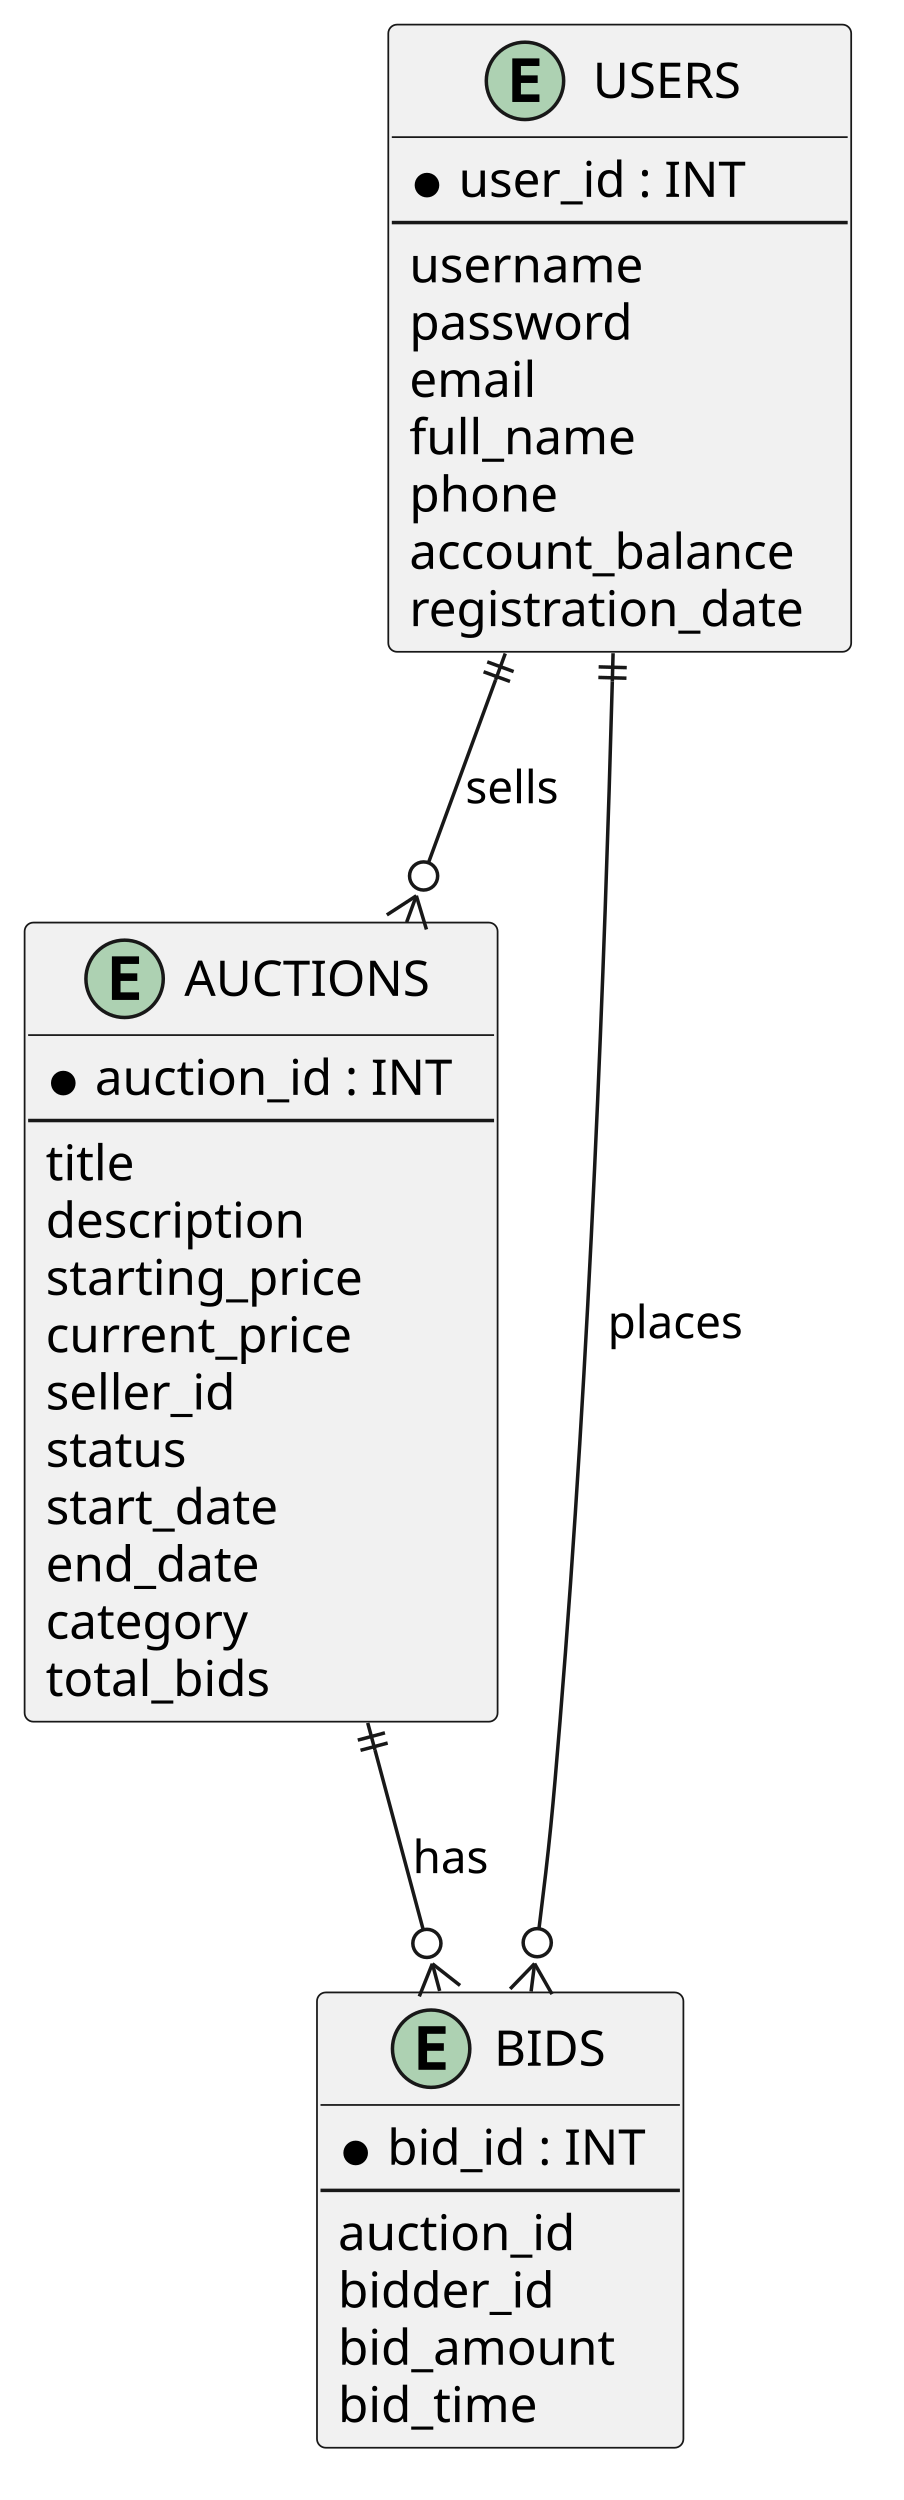
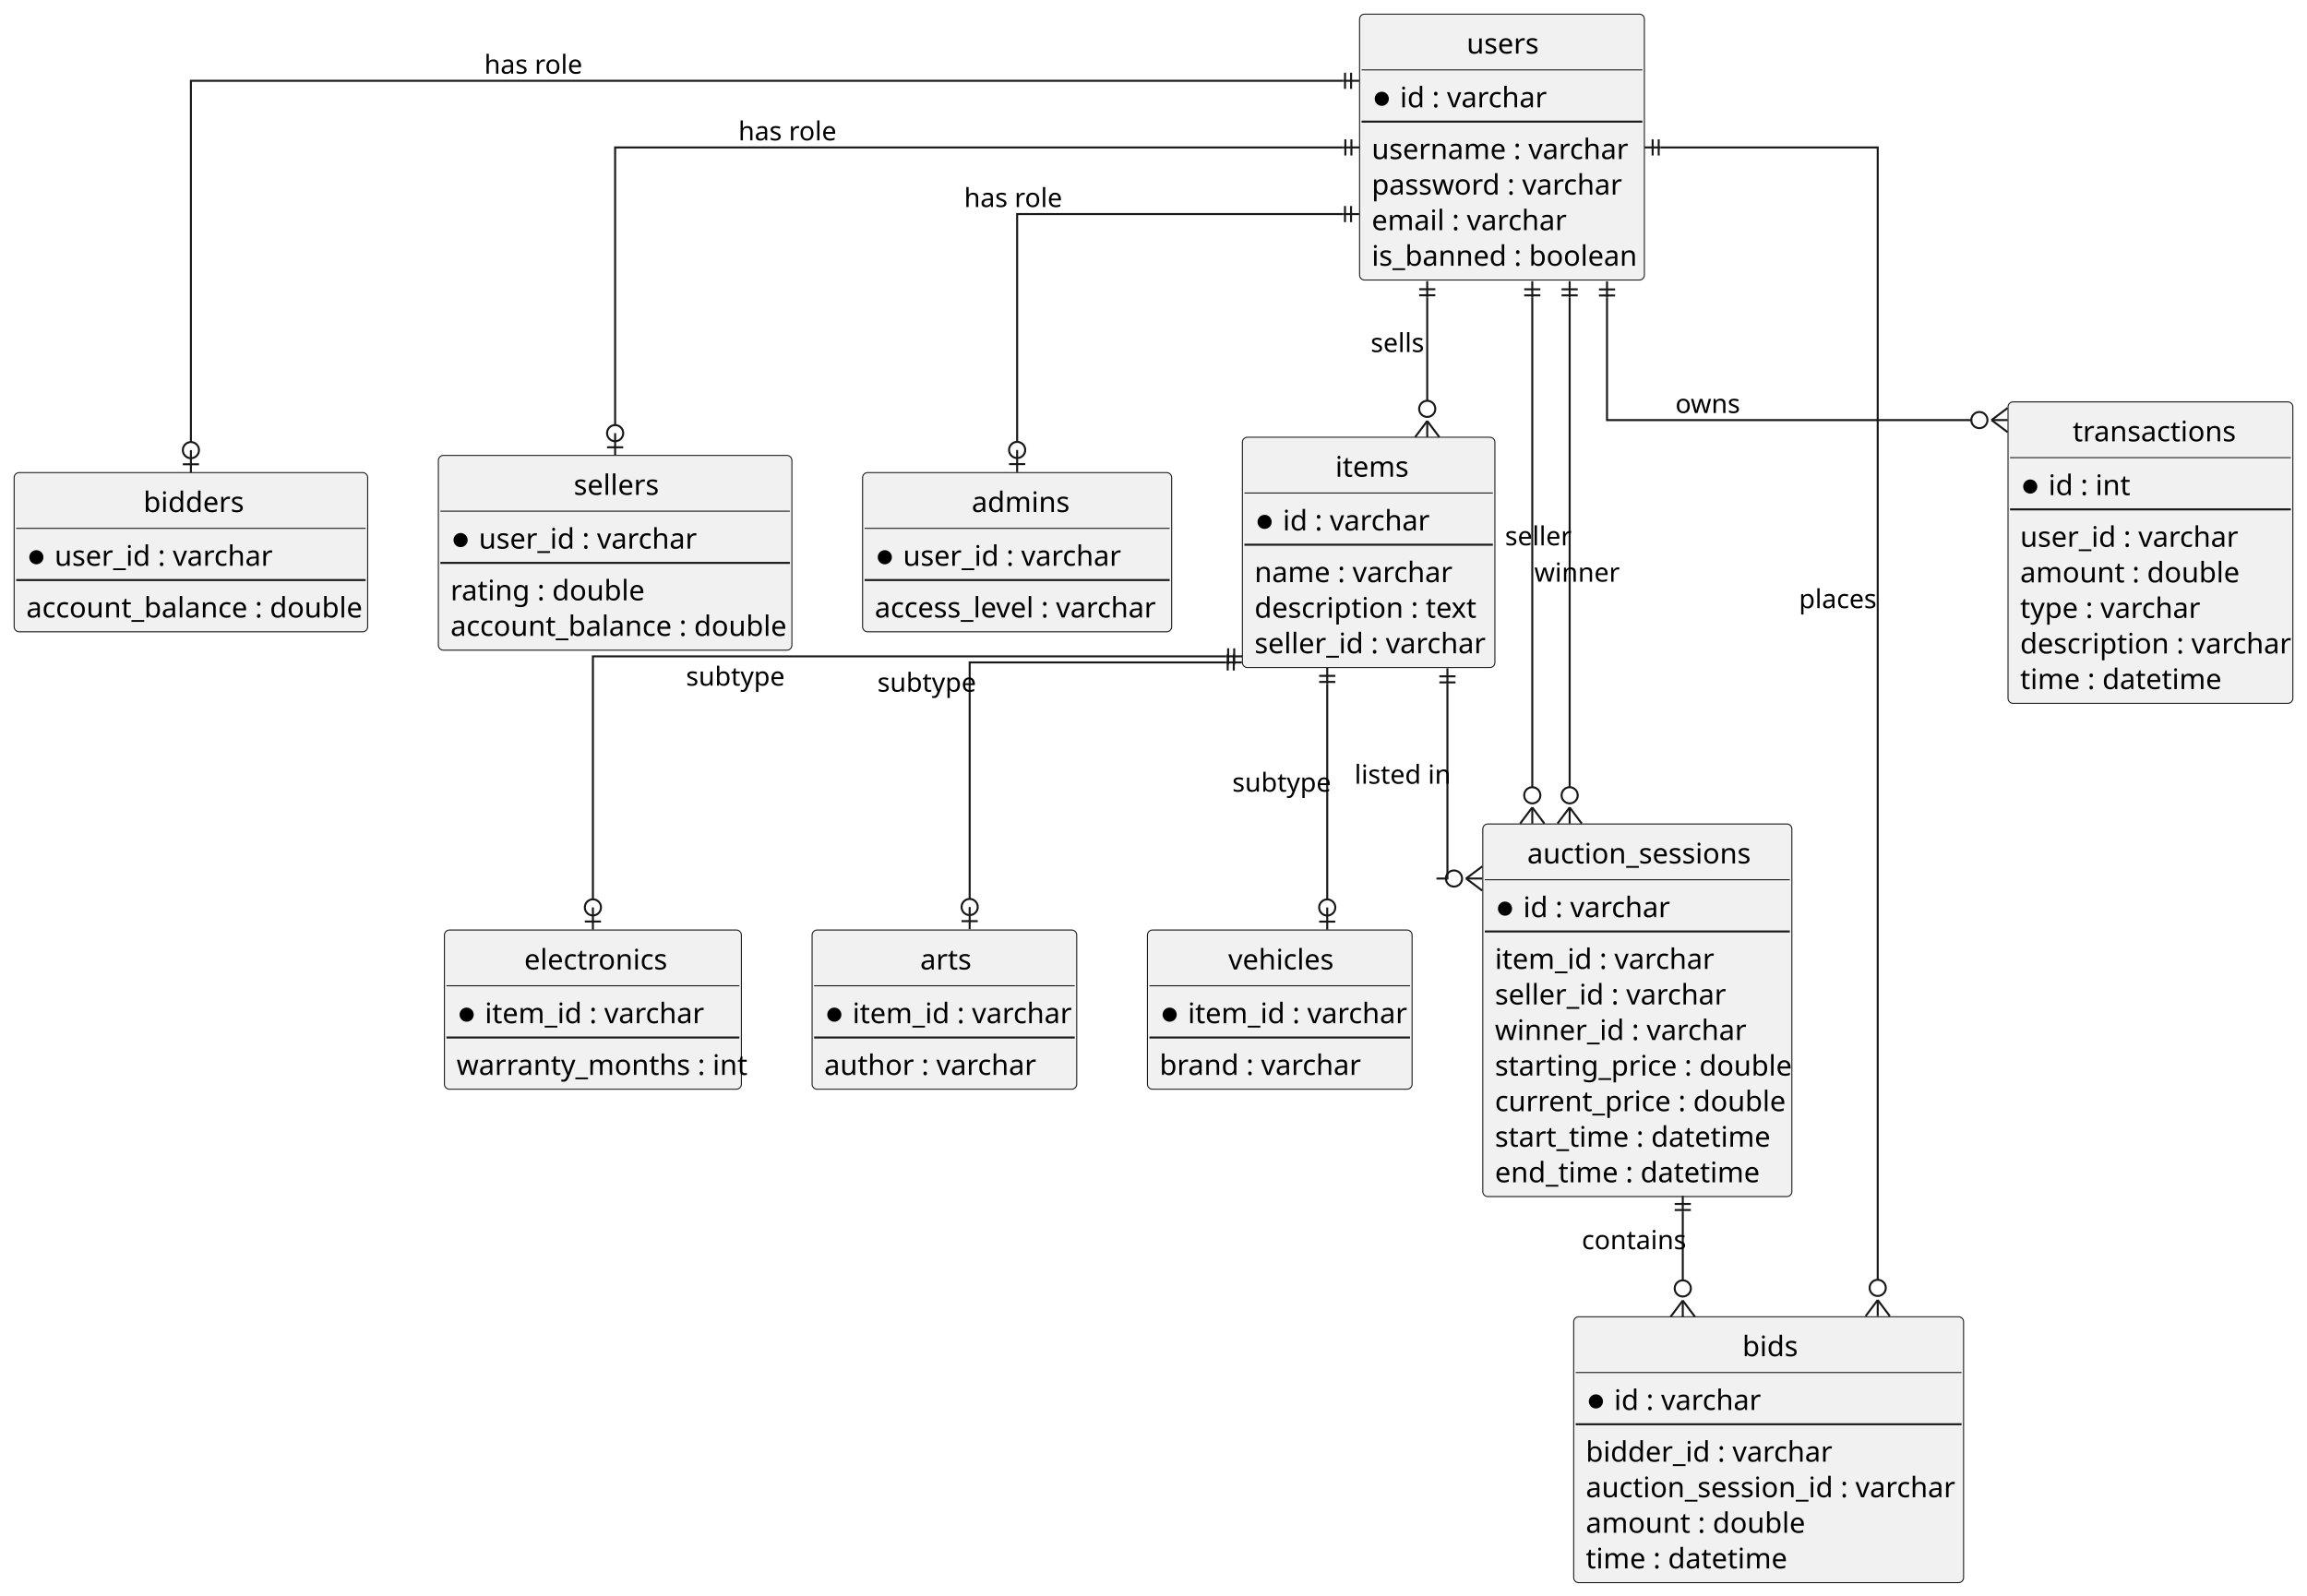
- <svg xmlns="http://www.w3.org/2000/svg" contentStyleType="text/css" data-diagram-type="CLASS" height="711px" preserveAspectRatio="none" style="width:257px;height:711px;background:#FFFFFF;" version="1.1" viewBox="0 0 257 711" width="257px" zoomAndPan="magnify">
+ <svg xmlns="http://www.w3.org/2000/svg" contentStyleType="text/css" height="790px" preserveAspectRatio="none" style="width:1142px;height:790px;background:#FFFFFF;" version="1.1" viewBox="0 0 1142 790" width="1142px" zoomAndPan="magnify">
  <defs />
  <g>
-     <g class="entity" data-qualified-name="USERS" data-source-line="1" id="ent0001">
-       <rect fill="#F1F1F1" height="178.375" rx="2.5" ry="2.5" style="stroke:#181818;stroke-width:0.5;" width="131.649" x="110.43" y="7" />
-       <ellipse cx="149.305" cy="23" fill="#ADD1B2" rx="11" ry="11" style="stroke:#181818;stroke-width:1;" />
-       <path d="M153.414,29 L145.696,29 L145.696,16.609 L153.414,16.609 L153.414,18.766 L148.149,18.766 L148.149,21.438 L152.914,21.438 L152.914,23.594 L148.149,23.594 L148.149,26.844 L153.414,26.844 L153.414,29 Z " fill="#000000" />
-       <text fill="#000000" font-family="sans-serif" font-size="14" lengthAdjust="spacing" textLength="46.594" x="168.611" y="27.847">USERS</text>
-       <line style="stroke:#181818;stroke-width:0.5;" x1="111.43" x2="241.079" y1="39" y2="39" />
-       <g data-visibility-modifier="IE_MANDATORY">
-         <ellipse cx="121.43" cy="52.648" fill="#000000" rx="3" ry="3" style="stroke:#000000;stroke-width:1;" />
-       </g>
-       <text fill="#000000" font-family="sans-serif" font-size="14" lengthAdjust="spacing" textLength="87.083" x="130.43" y="55.995">user_id : INT</text>
-       <line style="stroke:#181818;stroke-width:1;" x1="111.43" x2="241.079" y1="63.297" y2="63.297" />
-       <text fill="#000000" font-family="sans-serif" font-size="14" lengthAdjust="spacing" textLength="70.239" x="116.43" y="80.292">username</text>
-       <text fill="#000000" font-family="sans-serif" font-size="14" lengthAdjust="spacing" textLength="66.712" x="116.43" y="96.589">password</text>
-       <text fill="#000000" font-family="sans-serif" font-size="14" lengthAdjust="spacing" textLength="38.609" x="116.43" y="112.886">email</text>
-       <text fill="#000000" font-family="sans-serif" font-size="14" lengthAdjust="spacing" textLength="68.284" x="116.43" y="129.183">full_name</text>
-       <text fill="#000000" font-family="sans-serif" font-size="14" lengthAdjust="spacing" textLength="43.812" x="116.43" y="145.48">phone</text>
-       <text fill="#000000" font-family="sans-serif" font-size="14" lengthAdjust="spacing" textLength="117.893" x="116.43" y="161.776">account_balance</text>
-       <text fill="#000000" font-family="sans-serif" font-size="14" lengthAdjust="spacing" textLength="119.649" x="116.43" y="178.073">registration_date</text>
-     </g>
-     <g class="entity" data-qualified-name="AUCTIONS" data-source-line="13" id="ent0002">
-       <rect fill="#F1F1F1" height="227.266" rx="2.5" ry="2.5" style="stroke:#181818;stroke-width:0.5;" width="134.514" x="7" y="262.38" />
-       <ellipse cx="35.434" cy="278.38" fill="#ADD1B2" rx="11" ry="11" style="stroke:#181818;stroke-width:1;" />
-       <path d="M39.544,284.38 L31.825,284.38 L31.825,271.989 L39.544,271.989 L39.544,274.146 L34.278,274.146 L34.278,276.817 L39.044,276.817 L39.044,278.974 L34.278,278.974 L34.278,282.224 L39.544,282.224 L39.544,284.38 Z " fill="#000000" />
-       <text fill="#000000" font-family="sans-serif" font-size="14" lengthAdjust="spacing" textLength="72.659" x="52.42" y="283.227">AUCTIONS</text>
-       <line style="stroke:#181818;stroke-width:0.5;" x1="8" x2="140.514" y1="294.38" y2="294.38" />
-       <g data-visibility-modifier="IE_MANDATORY">
-         <ellipse cx="18" cy="308.028" fill="#000000" rx="3" ry="3" style="stroke:#000000;stroke-width:1;" />
-       </g>
-       <text fill="#000000" font-family="sans-serif" font-size="14" lengthAdjust="spacing" textLength="108.514" x="27" y="311.375">auction_id : INT</text>
-       <line style="stroke:#181818;stroke-width:1;" x1="8" x2="140.514" y1="318.677" y2="318.677" />
-       <text fill="#000000" font-family="sans-serif" font-size="14" lengthAdjust="spacing" textLength="27.371" x="13" y="335.672">title</text>
-       <text fill="#000000" font-family="sans-serif" font-size="14" lengthAdjust="spacing" textLength="77.841" x="13" y="351.969">description</text>
-       <text fill="#000000" font-family="sans-serif" font-size="14" lengthAdjust="spacing" textLength="96.1" x="13" y="368.266">starting_price</text>
-       <text fill="#000000" font-family="sans-serif" font-size="14" lengthAdjust="spacing" textLength="92.9" x="13" y="384.563">current_price</text>
-       <text fill="#000000" font-family="sans-serif" font-size="14" lengthAdjust="spacing" textLength="57.832" x="13" y="400.86">seller_id</text>
-       <text fill="#000000" font-family="sans-serif" font-size="14" lengthAdjust="spacing" textLength="43.019" x="13" y="417.156">status</text>
-       <text fill="#000000" font-family="sans-serif" font-size="14" lengthAdjust="spacing" textLength="71.176" x="13" y="433.453">start_date</text>
-       <text fill="#000000" font-family="sans-serif" font-size="14" lengthAdjust="spacing" textLength="64.941" x="13" y="449.75">end_date</text>
-       <text fill="#000000" font-family="sans-serif" font-size="14" lengthAdjust="spacing" textLength="61.872" x="13" y="466.047">category</text>
-       <text fill="#000000" font-family="sans-serif" font-size="14" lengthAdjust="spacing" textLength="67.97" x="13" y="482.344">total_bids</text>
-     </g>
-     <g class="entity" data-qualified-name="BIDS" data-source-line="28" id="ent0003">
-       <rect fill="#F1F1F1" height="129.484" rx="2.5" ry="2.5" style="stroke:#181818;stroke-width:0.5;" width="104.21" x="90.15" y="566.65" />
-       <ellipse cx="122.614" cy="582.65" fill="#ADD1B2" rx="11" ry="11" style="stroke:#181818;stroke-width:1;" />
-       <path d="M126.724,588.65 L119.005,588.65 L119.005,576.259 L126.724,576.259 L126.724,578.416 L121.458,578.416 L121.458,581.087 L126.224,581.087 L126.224,583.244 L121.458,583.244 L121.458,586.494 L126.724,586.494 L126.724,588.65 Z " fill="#000000" />
-       <text fill="#000000" font-family="sans-serif" font-size="14" lengthAdjust="spacing" textLength="33.4" x="140.495" y="587.497">BIDS</text>
-       <line style="stroke:#181818;stroke-width:0.5;" x1="91.15" x2="193.36" y1="598.65" y2="598.65" />
-       <g data-visibility-modifier="IE_MANDATORY">
-         <ellipse cx="101.15" cy="612.298" fill="#000000" rx="3" ry="3" style="stroke:#000000;stroke-width:1;" />
-       </g>
-       <text fill="#000000" font-family="sans-serif" font-size="14" lengthAdjust="spacing" textLength="78.21" x="110.15" y="615.645">bid_id : INT</text>
-       <line style="stroke:#181818;stroke-width:1;" x1="91.15" x2="193.36" y1="622.947" y2="622.947" />
-       <text fill="#000000" font-family="sans-serif" font-size="14" lengthAdjust="spacing" textLength="71.743" x="96.15" y="639.942">auction_id</text>
-       <text fill="#000000" font-family="sans-serif" font-size="14" lengthAdjust="spacing" textLength="64.695" x="96.15" y="656.239">bidder_id</text>
-       <text fill="#000000" font-family="sans-serif" font-size="14" lengthAdjust="spacing" textLength="82.681" x="96.15" y="672.536">bid_amount</text>
-       <text fill="#000000" font-family="sans-serif" font-size="14" lengthAdjust="spacing" textLength="60.293" x="96.15" y="688.833">bid_time</text>
-     </g>
-     <g class="link" data-entity-1="ent0001" data-entity-2="ent0002" data-link-type="crowfoot" data-source-line="37" id="lnk4">
-       <path codeLine="37" d="M140.943,193.37 C132.023,217.67 131.191,219.922 121.852,245.372" fill="none" id="USERS-AUCTIONS" style="stroke:#181818;stroke-width:1;" />
-       <line style="stroke:#181818;stroke-width:1;" x1="138.567" x2="146.077" y1="188.237" y2="190.993" />
-       <line style="stroke:#181818;stroke-width:1;" x1="137.533" x2="145.043" y1="191.053" y2="193.81" />
-       <line style="stroke:#181818;stroke-width:1;" x1="140.943" x2="143.7" y1="193.37" y2="185.86" />
-       <line style="stroke:#181818;stroke-width:1;" x1="118.406" x2="121.283" y1="254.76" y2="264.337" />
-       <line style="stroke:#181818;stroke-width:1;" x1="118.406" x2="110.017" y1="254.76" y2="260.203" />
-       <line style="stroke:#181818;stroke-width:1;" x1="118.406" x2="115.65" y1="254.76" y2="262.27" />
-       <ellipse cx="120.473" cy="249.127" fill="none" rx="4" ry="4" style="stroke:#181818;stroke-width:1;" />
-       <text fill="#000000" font-family="sans-serif" font-size="13" lengthAdjust="spacing" textLength="28.768" x="132.36" y="228.447">sells</text>
-     </g>
-     <g class="link" data-entity-1="ent0002" data-entity-2="ent0003" data-link-type="crowfoot" data-source-line="38" id="lnk5">
-       <path codeLine="38" d="M106.653,497.717 C113.663,523.847 114.138,525.657 120.368,548.837" fill="none" id="AUCTIONS-BIDS" style="stroke:#181818;stroke-width:1;" />
-       <line style="stroke:#181818;stroke-width:1;" x1="101.753" x2="109.48" y1="494.89" y2="492.817" />
-       <line style="stroke:#181818;stroke-width:1;" x1="102.53" x2="110.257" y1="497.787" y2="495.714" />
-       <line style="stroke:#181818;stroke-width:1;" x1="106.653" x2="104.58" y1="497.717" y2="489.99" />
-       <line style="stroke:#181818;stroke-width:1;" x1="122.964" x2="130.834" y1="558.494" y2="564.663" />
-       <line style="stroke:#181818;stroke-width:1;" x1="122.964" x2="119.246" y1="558.494" y2="567.777" />
-       <line style="stroke:#181818;stroke-width:1;" x1="122.964" x2="125.04" y1="558.494" y2="566.22" />
-       <ellipse cx="121.406" cy="552.7" fill="none" rx="4" ry="4" style="stroke:#181818;stroke-width:1;" />
-       <text fill="#000000" font-family="sans-serif" font-size="13" lengthAdjust="spacing" textLength="22.979" x="117.35" y="532.717">has</text>
-     </g>
-     <g class="link" data-entity-1="ent0001" data-entity-2="ent0003" data-link-type="crowfoot" data-source-line="39" id="lnk6">
-       <path codeLine="39" d="M174.143,193.767 C171.983,273.387 167.79,385.48 159.26,489.65 C157.2,514.79 156.304,524.5 153.285,548.53" fill="none" id="USERS-BIDS" style="stroke:#181818;stroke-width:1;" />
-       <line style="stroke:#181818;stroke-width:1;" x1="170.253" x2="178.25" y1="189.66" y2="189.877" />
-       <line style="stroke:#181818;stroke-width:1;" x1="170.172" x2="178.169" y1="192.659" y2="192.876" />
-       <line style="stroke:#181818;stroke-width:1;" x1="174.143" x2="174.36" y1="193.767" y2="185.77" />
-       <line style="stroke:#181818;stroke-width:1;" x1="152.038" x2="156.993" y1="558.452" y2="567.138" />
-       <line style="stroke:#181818;stroke-width:1;" x1="152.038" x2="145.087" y1="558.452" y2="565.642" />
-       <line style="stroke:#181818;stroke-width:1;" x1="152.038" x2="151.04" y1="558.452" y2="566.39" />
-       <ellipse cx="152.786" cy="552.499" fill="none" rx="4" ry="4" style="stroke:#181818;stroke-width:1;" />
-       <text fill="#000000" font-family="sans-serif" font-size="13" lengthAdjust="spacing" textLength="41.748" x="172.82" y="380.577">places</text>
+     <g id="elem_users">
+       <rect codeLine="5" fill="#F1F1F1" height="131.656" id="users" rx="2.5" ry="2.5" style="stroke:#181818;stroke-width:0.5;" width="141" x="673" y="7" />
+       <text fill="#000000" font-family="sans-serif" font-size="14" lengthAdjust="spacing" textLength="35" x="726" y="26.533">users</text>
+       <line style="stroke:#181818;stroke-width:0.5;" x1="674" x2="813" y1="34.609" y2="34.609" />
+       <ellipse cx="684" cy="48.914" fill="#000000" rx="3" ry="3" style="stroke:#000000;stroke-width:1.0;" />
+       <text fill="#000000" font-family="sans-serif" font-size="14" lengthAdjust="spacing" textLength="71" x="693" y="53.143">id : varchar</text>
+       <line style="stroke:#181818;stroke-width:1.0;" x1="674" x2="813" y1="60.219" y2="60.219" />
+       <text fill="#000000" font-family="sans-serif" font-size="14" lengthAdjust="spacing" textLength="123" x="679" y="78.752">username : varchar</text>
+       <text fill="#000000" font-family="sans-serif" font-size="14" lengthAdjust="spacing" textLength="120" x="679" y="96.361">password : varchar</text>
+       <text fill="#000000" font-family="sans-serif" font-size="14" lengthAdjust="spacing" textLength="93" x="679" y="113.971">email : varchar</text>
+       <text fill="#000000" font-family="sans-serif" font-size="14" lengthAdjust="spacing" textLength="129" x="679" y="131.58">is_banned : boolean</text>
+     </g>
+     <g id="elem_bidders">
+       <rect codeLine="14" fill="#F1F1F1" height="78.828" id="bidders" rx="2.5" ry="2.5" style="stroke:#181818;stroke-width:0.5;" width="175" x="7" y="234" />
+       <text fill="#000000" font-family="sans-serif" font-size="14" lengthAdjust="spacing" textLength="47" x="71" y="253.533">bidders</text>
+       <line style="stroke:#181818;stroke-width:0.5;" x1="8" x2="181" y1="261.609" y2="261.609" />
+       <ellipse cx="18" cy="275.914" fill="#000000" rx="3" ry="3" style="stroke:#000000;stroke-width:1.0;" />
+       <text fill="#000000" font-family="sans-serif" font-size="14" lengthAdjust="spacing" textLength="107" x="27" y="280.143">user_id : varchar</text>
+       <line style="stroke:#181818;stroke-width:1.0;" x1="8" x2="181" y1="287.219" y2="287.219" />
+       <text fill="#000000" font-family="sans-serif" font-size="14" lengthAdjust="spacing" textLength="163" x="13" y="305.752">account_balance : double</text>
+     </g>
+     <g id="elem_sellers">
+       <rect codeLine="20" fill="#F1F1F1" height="96.438" id="sellers" rx="2.5" ry="2.5" style="stroke:#181818;stroke-width:0.5;" width="175" x="217" y="225.5" />
+       <text fill="#000000" font-family="sans-serif" font-size="14" lengthAdjust="spacing" textLength="41" x="284" y="245.033">sellers</text>
+       <line style="stroke:#181818;stroke-width:0.5;" x1="218" x2="391" y1="253.109" y2="253.109" />
+       <ellipse cx="228" cy="267.414" fill="#000000" rx="3" ry="3" style="stroke:#000000;stroke-width:1.0;" />
+       <text fill="#000000" font-family="sans-serif" font-size="14" lengthAdjust="spacing" textLength="107" x="237" y="271.643">user_id : varchar</text>
+       <line style="stroke:#181818;stroke-width:1.0;" x1="218" x2="391" y1="278.719" y2="278.719" />
+       <text fill="#000000" font-family="sans-serif" font-size="14" lengthAdjust="spacing" textLength="91" x="223" y="297.252">rating : double</text>
+       <text fill="#000000" font-family="sans-serif" font-size="14" lengthAdjust="spacing" textLength="163" x="223" y="314.861">account_balance : double</text>
+     </g>
+     <g id="elem_admins">
+       <rect codeLine="27" fill="#F1F1F1" height="78.828" id="admins" rx="2.5" ry="2.5" style="stroke:#181818;stroke-width:0.5;" width="153" x="427" y="234" />
+       <text fill="#000000" font-family="sans-serif" font-size="14" lengthAdjust="spacing" textLength="45" x="481" y="253.533">admins</text>
+       <line style="stroke:#181818;stroke-width:0.5;" x1="428" x2="579" y1="261.609" y2="261.609" />
+       <ellipse cx="438" cy="275.914" fill="#000000" rx="3" ry="3" style="stroke:#000000;stroke-width:1.0;" />
+       <text fill="#000000" font-family="sans-serif" font-size="14" lengthAdjust="spacing" textLength="107" x="447" y="280.143">user_id : varchar</text>
+       <line style="stroke:#181818;stroke-width:1.0;" x1="428" x2="579" y1="287.219" y2="287.219" />
+       <text fill="#000000" font-family="sans-serif" font-size="14" lengthAdjust="spacing" textLength="141" x="433" y="305.752">access_level : varchar</text>
+     </g>
+     <g id="elem_items">
+       <rect codeLine="33" fill="#F1F1F1" height="114.047" id="items" rx="2.5" ry="2.5" style="stroke:#181818;stroke-width:0.5;" width="125" x="615" y="216.5" />
+       <text fill="#000000" font-family="sans-serif" font-size="14" lengthAdjust="spacing" textLength="33" x="661" y="236.033">items</text>
+       <line style="stroke:#181818;stroke-width:0.5;" x1="616" x2="739" y1="244.109" y2="244.109" />
+       <ellipse cx="626" cy="258.414" fill="#000000" rx="3" ry="3" style="stroke:#000000;stroke-width:1.0;" />
+       <text fill="#000000" font-family="sans-serif" font-size="14" lengthAdjust="spacing" textLength="71" x="635" y="262.643">id : varchar</text>
+       <line style="stroke:#181818;stroke-width:1.0;" x1="616" x2="739" y1="269.719" y2="269.719" />
+       <text fill="#000000" font-family="sans-serif" font-size="14" lengthAdjust="spacing" textLength="95" x="621" y="288.252">name : varchar</text>
+       <text fill="#000000" font-family="sans-serif" font-size="14" lengthAdjust="spacing" textLength="103" x="621" y="305.861">description : text</text>
+       <text fill="#000000" font-family="sans-serif" font-size="14" lengthAdjust="spacing" textLength="113" x="621" y="323.471">seller_id : varchar</text>
+     </g>
+     <g id="elem_electronics">
+       <rect codeLine="41" fill="#F1F1F1" height="78.828" id="electronics" rx="2.5" ry="2.5" style="stroke:#181818;stroke-width:0.5;" width="147" x="220" y="460.5" />
+       <text fill="#000000" font-family="sans-serif" font-size="14" lengthAdjust="spacing" textLength="68" x="259.5" y="480.033">electronics</text>
+       <line style="stroke:#181818;stroke-width:0.5;" x1="221" x2="366" y1="488.109" y2="488.109" />
+       <ellipse cx="231" cy="502.414" fill="#000000" rx="3" ry="3" style="stroke:#000000;stroke-width:1.0;" />
+       <text fill="#000000" font-family="sans-serif" font-size="14" lengthAdjust="spacing" textLength="105" x="240" y="506.643">item_id : varchar</text>
+       <line style="stroke:#181818;stroke-width:1.0;" x1="221" x2="366" y1="513.719" y2="513.719" />
+       <text fill="#000000" font-family="sans-serif" font-size="14" lengthAdjust="spacing" textLength="135" x="226" y="532.252">warranty_months : int</text>
+     </g>
+     <g id="elem_arts">
+       <rect codeLine="47" fill="#F1F1F1" height="78.828" id="arts" rx="2.5" ry="2.5" style="stroke:#181818;stroke-width:0.5;" width="131" x="402" y="460.5" />
+       <text fill="#000000" font-family="sans-serif" font-size="14" lengthAdjust="spacing" textLength="24" x="455.5" y="480.033">arts</text>
+       <line style="stroke:#181818;stroke-width:0.5;" x1="403" x2="532" y1="488.109" y2="488.109" />
+       <ellipse cx="413" cy="502.414" fill="#000000" rx="3" ry="3" style="stroke:#000000;stroke-width:1.0;" />
+       <text fill="#000000" font-family="sans-serif" font-size="14" lengthAdjust="spacing" textLength="105" x="422" y="506.643">item_id : varchar</text>
+       <line style="stroke:#181818;stroke-width:1.0;" x1="403" x2="532" y1="513.719" y2="513.719" />
+       <text fill="#000000" font-family="sans-serif" font-size="14" lengthAdjust="spacing" textLength="101" x="408" y="532.252">author : varchar</text>
+     </g>
+     <g id="elem_vehicles">
+       <rect codeLine="53" fill="#F1F1F1" height="78.828" id="vehicles" rx="2.5" ry="2.5" style="stroke:#181818;stroke-width:0.5;" width="131" x="568" y="460.5" />
+       <text fill="#000000" font-family="sans-serif" font-size="14" lengthAdjust="spacing" textLength="51" x="608" y="480.033">vehicles</text>
+       <line style="stroke:#181818;stroke-width:0.5;" x1="569" x2="698" y1="488.109" y2="488.109" />
+       <ellipse cx="579" cy="502.414" fill="#000000" rx="3" ry="3" style="stroke:#000000;stroke-width:1.0;" />
+       <text fill="#000000" font-family="sans-serif" font-size="14" lengthAdjust="spacing" textLength="105" x="588" y="506.643">item_id : varchar</text>
+       <line style="stroke:#181818;stroke-width:1.0;" x1="569" x2="698" y1="513.719" y2="513.719" />
+       <text fill="#000000" font-family="sans-serif" font-size="14" lengthAdjust="spacing" textLength="97" x="574" y="532.252">brand : varchar</text>
+     </g>
+     <g id="elem_auction_sessions">
+       <rect codeLine="59" fill="#F1F1F1" height="184.484" id="auction_sessions" rx="2.5" ry="2.5" style="stroke:#181818;stroke-width:0.5;" width="153" x="734" y="408" />
+       <text fill="#000000" font-family="sans-serif" font-size="14" lengthAdjust="spacing" textLength="109" x="756" y="427.533">auction_sessions</text>
+       <line style="stroke:#181818;stroke-width:0.5;" x1="735" x2="886" y1="435.609" y2="435.609" />
+       <ellipse cx="745" cy="449.914" fill="#000000" rx="3" ry="3" style="stroke:#000000;stroke-width:1.0;" />
+       <text fill="#000000" font-family="sans-serif" font-size="14" lengthAdjust="spacing" textLength="71" x="754" y="454.143">id : varchar</text>
+       <line style="stroke:#181818;stroke-width:1.0;" x1="735" x2="886" y1="461.219" y2="461.219" />
+       <text fill="#000000" font-family="sans-serif" font-size="14" lengthAdjust="spacing" textLength="105" x="740" y="479.752">item_id : varchar</text>
+       <text fill="#000000" font-family="sans-serif" font-size="14" lengthAdjust="spacing" textLength="113" x="740" y="497.361">seller_id : varchar</text>
+       <text fill="#000000" font-family="sans-serif" font-size="14" lengthAdjust="spacing" textLength="120" x="740" y="514.971">winner_id : varchar</text>
+       <text fill="#000000" font-family="sans-serif" font-size="14" lengthAdjust="spacing" textLength="141" x="740" y="532.58">starting_price : double</text>
+       <text fill="#000000" font-family="sans-serif" font-size="14" lengthAdjust="spacing" textLength="139" x="740" y="550.189">current_price : double</text>
+       <text fill="#000000" font-family="sans-serif" font-size="14" lengthAdjust="spacing" textLength="128" x="740" y="567.799">start_time : datetime</text>
+       <text fill="#000000" font-family="sans-serif" font-size="14" lengthAdjust="spacing" textLength="124" x="740" y="585.408">end_time : datetime</text>
+     </g>
+     <g id="elem_bids">
+       <rect codeLine="71" fill="#F1F1F1" height="131.656" id="bids" rx="2.5" ry="2.5" style="stroke:#181818;stroke-width:0.5;" width="193" x="779" y="652" />
+       <text fill="#000000" font-family="sans-serif" font-size="14" lengthAdjust="spacing" textLength="26" x="862.5" y="671.533">bids</text>
+       <line style="stroke:#181818;stroke-width:0.5;" x1="780" x2="971" y1="679.609" y2="679.609" />
+       <ellipse cx="790" cy="693.914" fill="#000000" rx="3" ry="3" style="stroke:#000000;stroke-width:1.0;" />
+       <text fill="#000000" font-family="sans-serif" font-size="14" lengthAdjust="spacing" textLength="71" x="799" y="698.143">id : varchar</text>
+       <line style="stroke:#181818;stroke-width:1.0;" x1="780" x2="971" y1="705.219" y2="705.219" />
+       <text fill="#000000" font-family="sans-serif" font-size="14" lengthAdjust="spacing" textLength="119" x="785" y="723.752">bidder_id : varchar</text>
+       <text fill="#000000" font-family="sans-serif" font-size="14" lengthAdjust="spacing" textLength="181" x="785" y="741.361">auction_session_id : varchar</text>
+       <text fill="#000000" font-family="sans-serif" font-size="14" lengthAdjust="spacing" textLength="102" x="785" y="758.971">amount : double</text>
+       <text fill="#000000" font-family="sans-serif" font-size="14" lengthAdjust="spacing" textLength="92" x="785" y="776.58">time : datetime</text>
+     </g>
+     <g id="elem_transactions">
+       <rect codeLine="80" fill="#F1F1F1" height="149.266" id="transactions" rx="2.5" ry="2.5" style="stroke:#181818;stroke-width:0.5;" width="141" x="994" y="199" />
+       <text fill="#000000" font-family="sans-serif" font-size="14" lengthAdjust="spacing" textLength="77" x="1026" y="218.533">transactions</text>
+       <line style="stroke:#181818;stroke-width:0.5;" x1="995" x2="1134" y1="226.609" y2="226.609" />
+       <ellipse cx="1005" cy="240.914" fill="#000000" rx="3" ry="3" style="stroke:#000000;stroke-width:1.0;" />
+       <text fill="#000000" font-family="sans-serif" font-size="14" lengthAdjust="spacing" textLength="38" x="1014" y="245.143">id : int</text>
+       <line style="stroke:#181818;stroke-width:1.0;" x1="995" x2="1134" y1="252.219" y2="252.219" />
+       <text fill="#000000" font-family="sans-serif" font-size="14" lengthAdjust="spacing" textLength="107" x="1000" y="270.752">user_id : varchar</text>
+       <text fill="#000000" font-family="sans-serif" font-size="14" lengthAdjust="spacing" textLength="102" x="1000" y="288.361">amount : double</text>
+       <text fill="#000000" font-family="sans-serif" font-size="14" lengthAdjust="spacing" textLength="87" x="1000" y="305.971">type : varchar</text>
+       <text fill="#000000" font-family="sans-serif" font-size="14" lengthAdjust="spacing" textLength="129" x="1000" y="323.58">description : varchar</text>
+       <text fill="#000000" font-family="sans-serif" font-size="14" lengthAdjust="spacing" textLength="92" x="1000" y="341.19">time : datetime</text>
+     </g>
+     <g id="link_users_bidders">
+       <path codeLine="90" d="M664.81,40 C496.6,40 94.5,40 94.5,40 C94.5,40 94.5,152.27 94.5,218.89 " fill="none" id="users-bidders" style="stroke:#181818;stroke-width:1.0;" />
+       <line style="stroke:#181818;stroke-width:1.0;" x1="668.81" x2="668.81" y1="36" y2="44" />
+       <line style="stroke:#181818;stroke-width:1.0;" x1="665.81" x2="665.81" y1="36" y2="44" />
+       <line style="stroke:#181818;stroke-width:1.0;" x1="664.81" x2="672.81" y1="40" y2="40" />
+       <line style="stroke:#181818;stroke-width:1.0;" x1="94.5" x2="94.5" y1="222.89" y2="233.89" />
+       <ellipse cx="94.5" cy="222.89" fill="none" rx="4" ry="4" style="stroke:#181818;stroke-width:1.0;" />
+       <line style="stroke:#181818;stroke-width:1.0;" x1="98.5" x2="90.5" y1="229.89" y2="229.89" />
+       <text fill="#000000" font-family="sans-serif" font-size="13" lengthAdjust="spacing" textLength="46" x="239.71" y="36.495">has role</text>
+     </g>
+     <g id="link_users_sellers">
+       <path codeLine="91" d="M664.97,73 C540.87,73 304.5,73 304.5,73 C304.5,73 304.5,151.16 304.5,210.48 " fill="none" id="users-sellers" style="stroke:#181818;stroke-width:1.0;" />
+       <line style="stroke:#181818;stroke-width:1.0;" x1="668.97" x2="668.97" y1="69" y2="77" />
+       <line style="stroke:#181818;stroke-width:1.0;" x1="665.97" x2="665.97" y1="69" y2="77" />
+       <line style="stroke:#181818;stroke-width:1.0;" x1="664.97" x2="672.97" y1="73" y2="73" />
+       <line style="stroke:#181818;stroke-width:1.0;" x1="304.5" x2="304.5" y1="214.48" y2="225.48" />
+       <ellipse cx="304.5" cy="214.48" fill="none" rx="4" ry="4" style="stroke:#181818;stroke-width:1.0;" />
+       <line style="stroke:#181818;stroke-width:1.0;" x1="308.5" x2="300.5" y1="221.48" y2="221.48" />
+       <text fill="#000000" font-family="sans-serif" font-size="13" lengthAdjust="spacing" textLength="46" x="365.5" y="69.495">has role</text>
+     </g>
+     <g id="link_users_admins">
+       <path codeLine="92" d="M664.79,106 C594,106 503.5,106 503.5,106 C503.5,106 503.5,169.27 503.5,218.8 " fill="none" id="users-admins" style="stroke:#181818;stroke-width:1.0;" />
+       <line style="stroke:#181818;stroke-width:1.0;" x1="668.79" x2="668.79" y1="102" y2="110" />
+       <line style="stroke:#181818;stroke-width:1.0;" x1="665.79" x2="665.79" y1="102" y2="110" />
+       <line style="stroke:#181818;stroke-width:1.0;" x1="664.79" x2="672.79" y1="106" y2="106" />
+       <line style="stroke:#181818;stroke-width:1.0;" x1="503.5" x2="503.5" y1="222.8" y2="233.8" />
+       <ellipse cx="503.5" cy="222.8" fill="none" rx="4" ry="4" style="stroke:#181818;stroke-width:1.0;" />
+       <line style="stroke:#181818;stroke-width:1.0;" x1="507.5" x2="499.5" y1="229.8" y2="229.8" />
+       <text fill="#000000" font-family="sans-serif" font-size="13" lengthAdjust="spacing" textLength="46" x="477.24" y="102.495">has role</text>
+     </g>
+     <g id="link_users_items">
+       <path codeLine="93" d="M706.5,147.21 C706.5,172.19 706.5,174.37 706.5,198.44 " fill="none" id="users-items" style="stroke:#181818;stroke-width:1.0;" />
+       <line style="stroke:#181818;stroke-width:1.0;" x1="702.5" x2="710.5" y1="143.21" y2="143.21" />
+       <line style="stroke:#181818;stroke-width:1.0;" x1="702.5" x2="710.5" y1="146.21" y2="146.21" />
+       <line style="stroke:#181818;stroke-width:1.0;" x1="706.5" x2="706.5" y1="147.21" y2="139.21" />
+       <line style="stroke:#181818;stroke-width:1.0;" x1="706.5" x2="712.5" y1="208.44" y2="216.44" />
+       <line style="stroke:#181818;stroke-width:1.0;" x1="706.5" x2="700.5" y1="208.44" y2="216.44" />
+       <line style="stroke:#181818;stroke-width:1.0;" x1="706.5" x2="706.5" y1="208.44" y2="216.44" />
+       <ellipse cx="706.5" cy="202.44" fill="none" rx="4" ry="4" style="stroke:#181818;stroke-width:1.0;" />
+       <text fill="#000000" font-family="sans-serif" font-size="13" lengthAdjust="spacing" textLength="27" x="678.5" y="174.315">sells</text>
+     </g>
+     <g id="link_items_electronics">
+       <path codeLine="94" d="M606.95,325 C498.14,325 293.5,325 293.5,325 C293.5,325 293.5,393.66 293.5,445.29 " fill="none" id="items-electronics" style="stroke:#181818;stroke-width:1.0;" />
+       <line style="stroke:#181818;stroke-width:1.0;" x1="610.95" x2="610.95" y1="321" y2="329" />
+       <line style="stroke:#181818;stroke-width:1.0;" x1="607.95" x2="607.95" y1="321" y2="329" />
+       <line style="stroke:#181818;stroke-width:1.0;" x1="606.95" x2="614.95" y1="325" y2="325" />
+       <line style="stroke:#181818;stroke-width:1.0;" x1="293.5" x2="293.5" y1="449.29" y2="460.29" />
+       <ellipse cx="293.5" cy="449.29" fill="none" rx="4" ry="4" style="stroke:#181818;stroke-width:1.0;" />
+       <line style="stroke:#181818;stroke-width:1.0;" x1="297.5" x2="289.5" y1="456.29" y2="456.29" />
+       <text fill="#000000" font-family="sans-serif" font-size="13" lengthAdjust="spacing" textLength="46" x="339.58" y="339.495">subtype</text>
+     </g>
+     <g id="link_items_arts">
+       <path codeLine="95" d="M606.74,328 C548.91,328 480,328 480,328 C480,328 480,394.3 480,445.11 " fill="none" id="items-arts" style="stroke:#181818;stroke-width:1.0;" />
+       <line style="stroke:#181818;stroke-width:1.0;" x1="610.74" x2="610.74" y1="324" y2="332" />
+       <line style="stroke:#181818;stroke-width:1.0;" x1="607.74" x2="607.74" y1="324" y2="332" />
+       <line style="stroke:#181818;stroke-width:1.0;" x1="606.74" x2="614.74" y1="328" y2="328" />
+       <line style="stroke:#181818;stroke-width:1.0;" x1="480" x2="480" y1="449.11" y2="460.11" />
+       <ellipse cx="480" cy="449.11" fill="none" rx="4" ry="4" style="stroke:#181818;stroke-width:1.0;" />
+       <line style="stroke:#181818;stroke-width:1.0;" x1="484" x2="476" y1="456.11" y2="456.11" />
+       <text fill="#000000" font-family="sans-serif" font-size="13" lengthAdjust="spacing" textLength="46" x="434.32" y="342.495">subtype</text>
+     </g>
+     <g id="link_items_vehicles">
+       <path codeLine="96" d="M657,338.66 C657,379.15 657,409.45 657,445.34 " fill="none" id="items-vehicles" style="stroke:#181818;stroke-width:1.0;" />
+       <line style="stroke:#181818;stroke-width:1.0;" x1="653" x2="661" y1="334.66" y2="334.66" />
+       <line style="stroke:#181818;stroke-width:1.0;" x1="653" x2="661" y1="337.66" y2="337.66" />
+       <line style="stroke:#181818;stroke-width:1.0;" x1="657" x2="657" y1="338.66" y2="330.66" />
+       <line style="stroke:#181818;stroke-width:1.0;" x1="657" x2="657" y1="449.34" y2="460.34" />
+       <ellipse cx="657" cy="449.34" fill="none" rx="4" ry="4" style="stroke:#181818;stroke-width:1.0;" />
+       <line style="stroke:#181818;stroke-width:1.0;" x1="661" x2="653" y1="456.34" y2="456.34" />
+       <text fill="#000000" font-family="sans-serif" font-size="13" lengthAdjust="spacing" textLength="46" x="610" y="391.995">subtype</text>
+     </g>
+     <g id="link_items_auction_sessions">
+       <path codeLine="97" d="M716.5,338.89 C716.5,385.31 716.5,435 716.5,435 C716.5,435 705.53,435 715.74,435 " fill="none" id="items-auction_sessions" style="stroke:#181818;stroke-width:1.0;" />
+       <line style="stroke:#181818;stroke-width:1.0;" x1="712.5" x2="720.5" y1="334.89" y2="334.89" />
+       <line style="stroke:#181818;stroke-width:1.0;" x1="712.5" x2="720.5" y1="337.89" y2="337.89" />
+       <line style="stroke:#181818;stroke-width:1.0;" x1="716.5" x2="716.5" y1="338.89" y2="330.89" />
+       <line style="stroke:#181818;stroke-width:1.0;" x1="725.74" x2="733.74" y1="435" y2="429" />
+       <line style="stroke:#181818;stroke-width:1.0;" x1="725.74" x2="733.74" y1="435" y2="441" />
+       <line style="stroke:#181818;stroke-width:1.0;" x1="725.74" x2="733.74" y1="435" y2="435" />
+       <ellipse cx="719.74" cy="435" fill="none" rx="4" ry="4" style="stroke:#181818;stroke-width:1.0;" />
+       <text fill="#000000" font-family="sans-serif" font-size="13" lengthAdjust="spacing" textLength="45" x="670.5" y="388.065">listed in</text>
+     </g>
+     <g id="link_users_auction_sessions">
+       <path codeLine="98" d="M777,147.25 C777,219.28 777,308.92 777,389.79 " fill="none" id="users-auction_sessions" style="stroke:#181818;stroke-width:1.0;" />
+       <line style="stroke:#181818;stroke-width:1.0;" x1="773" x2="781" y1="143.25" y2="143.25" />
+       <line style="stroke:#181818;stroke-width:1.0;" x1="773" x2="781" y1="146.25" y2="146.25" />
+       <line style="stroke:#181818;stroke-width:1.0;" x1="777" x2="777" y1="147.25" y2="139.25" />
+       <line style="stroke:#181818;stroke-width:1.0;" x1="777" x2="783" y1="399.79" y2="407.79" />
+       <line style="stroke:#181818;stroke-width:1.0;" x1="777" x2="771" y1="399.79" y2="407.79" />
+       <line style="stroke:#181818;stroke-width:1.0;" x1="777" x2="777" y1="399.79" y2="407.79" />
+       <ellipse cx="777" cy="393.79" fill="none" rx="4" ry="4" style="stroke:#181818;stroke-width:1.0;" />
+       <text fill="#000000" font-family="sans-serif" font-size="13" lengthAdjust="spacing" textLength="31" x="745" y="270.015">seller</text>
+     </g>
+     <g id="link_users_auction_sessions">
+       <path codeLine="99" d="M758.5,147.25 C758.5,219.28 758.5,308.92 758.5,389.79 " fill="none" id="users-auction_sessions-1" style="stroke:#181818;stroke-width:1.0;" />
+       <line style="stroke:#181818;stroke-width:1.0;" x1="754.5" x2="762.5" y1="143.25" y2="143.25" />
+       <line style="stroke:#181818;stroke-width:1.0;" x1="754.5" x2="762.5" y1="146.25" y2="146.25" />
+       <line style="stroke:#181818;stroke-width:1.0;" x1="758.5" x2="758.5" y1="147.25" y2="139.25" />
+       <line style="stroke:#181818;stroke-width:1.0;" x1="758.5" x2="764.5" y1="399.79" y2="407.79" />
+       <line style="stroke:#181818;stroke-width:1.0;" x1="758.5" x2="752.5" y1="399.79" y2="407.79" />
+       <line style="stroke:#181818;stroke-width:1.0;" x1="758.5" x2="758.5" y1="399.79" y2="407.79" />
+       <ellipse cx="758.5" cy="393.79" fill="none" rx="4" ry="4" style="stroke:#181818;stroke-width:1.0;" />
+       <text fill="#000000" font-family="sans-serif" font-size="13" lengthAdjust="spacing" textLength="37" x="759.5" y="288.015">winner</text>
+     </g>
+     <g id="link_auction_sessions_bids">
+       <path codeLine="100" d="M833,600.14 C833,620.24 833,615.13 833,633.97 " fill="none" id="auction_sessions-bids" style="stroke:#181818;stroke-width:1.0;" />
+       <line style="stroke:#181818;stroke-width:1.0;" x1="829" x2="837" y1="596.14" y2="596.14" />
+       <line style="stroke:#181818;stroke-width:1.0;" x1="829" x2="837" y1="599.14" y2="599.14" />
+       <line style="stroke:#181818;stroke-width:1.0;" x1="833" x2="833" y1="600.14" y2="592.14" />
+       <line style="stroke:#181818;stroke-width:1.0;" x1="833" x2="839" y1="643.97" y2="651.97" />
+       <line style="stroke:#181818;stroke-width:1.0;" x1="833" x2="827" y1="643.97" y2="651.97" />
+       <line style="stroke:#181818;stroke-width:1.0;" x1="833" x2="833" y1="643.97" y2="651.97" />
+       <ellipse cx="833" cy="637.97" fill="none" rx="4" ry="4" style="stroke:#181818;stroke-width:1.0;" />
+       <text fill="#000000" font-family="sans-serif" font-size="13" lengthAdjust="spacing" textLength="49" x="783" y="618.545">contains</text>
+     </g>
+     <g id="link_users_bids">
+       <path codeLine="101" d="M822.08,73 C874.7,73 929.5,73 929.5,73 C929.5,73 929.5,469.11 929.5,633.7 " fill="none" id="users-bids" style="stroke:#181818;stroke-width:1.0;" />
+       <line style="stroke:#181818;stroke-width:1.0;" x1="818.08" x2="818.08" y1="77" y2="69" />
+       <line style="stroke:#181818;stroke-width:1.0;" x1="821.08" x2="821.08" y1="77" y2="69" />
+       <line style="stroke:#181818;stroke-width:1.0;" x1="822.08" x2="814.08" y1="73" y2="73" />
+       <line style="stroke:#181818;stroke-width:1.0;" x1="929.5" x2="935.5" y1="643.7" y2="651.7" />
+       <line style="stroke:#181818;stroke-width:1.0;" x1="929.5" x2="923.5" y1="643.7" y2="651.7" />
+       <line style="stroke:#181818;stroke-width:1.0;" x1="929.5" x2="929.5" y1="643.7" y2="651.7" />
+       <ellipse cx="929.5" cy="637.7" fill="none" rx="4" ry="4" style="stroke:#181818;stroke-width:1.0;" />
+       <text fill="#000000" font-family="sans-serif" font-size="13" lengthAdjust="spacing" textLength="38" x="890.5" y="301.135">places</text>
+     </g>
+     <g id="link_users_transactions">
+       <path codeLine="102" d="M795.5,147.31 C795.5,181.45 795.5,208 795.5,208 C795.5,208 896.12,208 975.82,208 " fill="none" id="users-transactions" style="stroke:#181818;stroke-width:1.0;" />
+       <line style="stroke:#181818;stroke-width:1.0;" x1="791.5" x2="799.5" y1="143.31" y2="143.31" />
+       <line style="stroke:#181818;stroke-width:1.0;" x1="791.5" x2="799.5" y1="146.31" y2="146.31" />
+       <line style="stroke:#181818;stroke-width:1.0;" x1="795.5" x2="795.5" y1="147.31" y2="139.31" />
+       <line style="stroke:#181818;stroke-width:1.0;" x1="985.82" x2="993.82" y1="208" y2="202" />
+       <line style="stroke:#181818;stroke-width:1.0;" x1="985.82" x2="993.82" y1="208" y2="214" />
+       <line style="stroke:#181818;stroke-width:1.0;" x1="985.82" x2="993.82" y1="208" y2="208" />
+       <ellipse cx="979.82" cy="208" fill="none" rx="4" ry="4" style="stroke:#181818;stroke-width:1.0;" />
+       <text fill="#000000" font-family="sans-serif" font-size="13" lengthAdjust="spacing" textLength="30" x="829.32" y="204.495">owns</text>
    </g>
  </g>
</svg>
